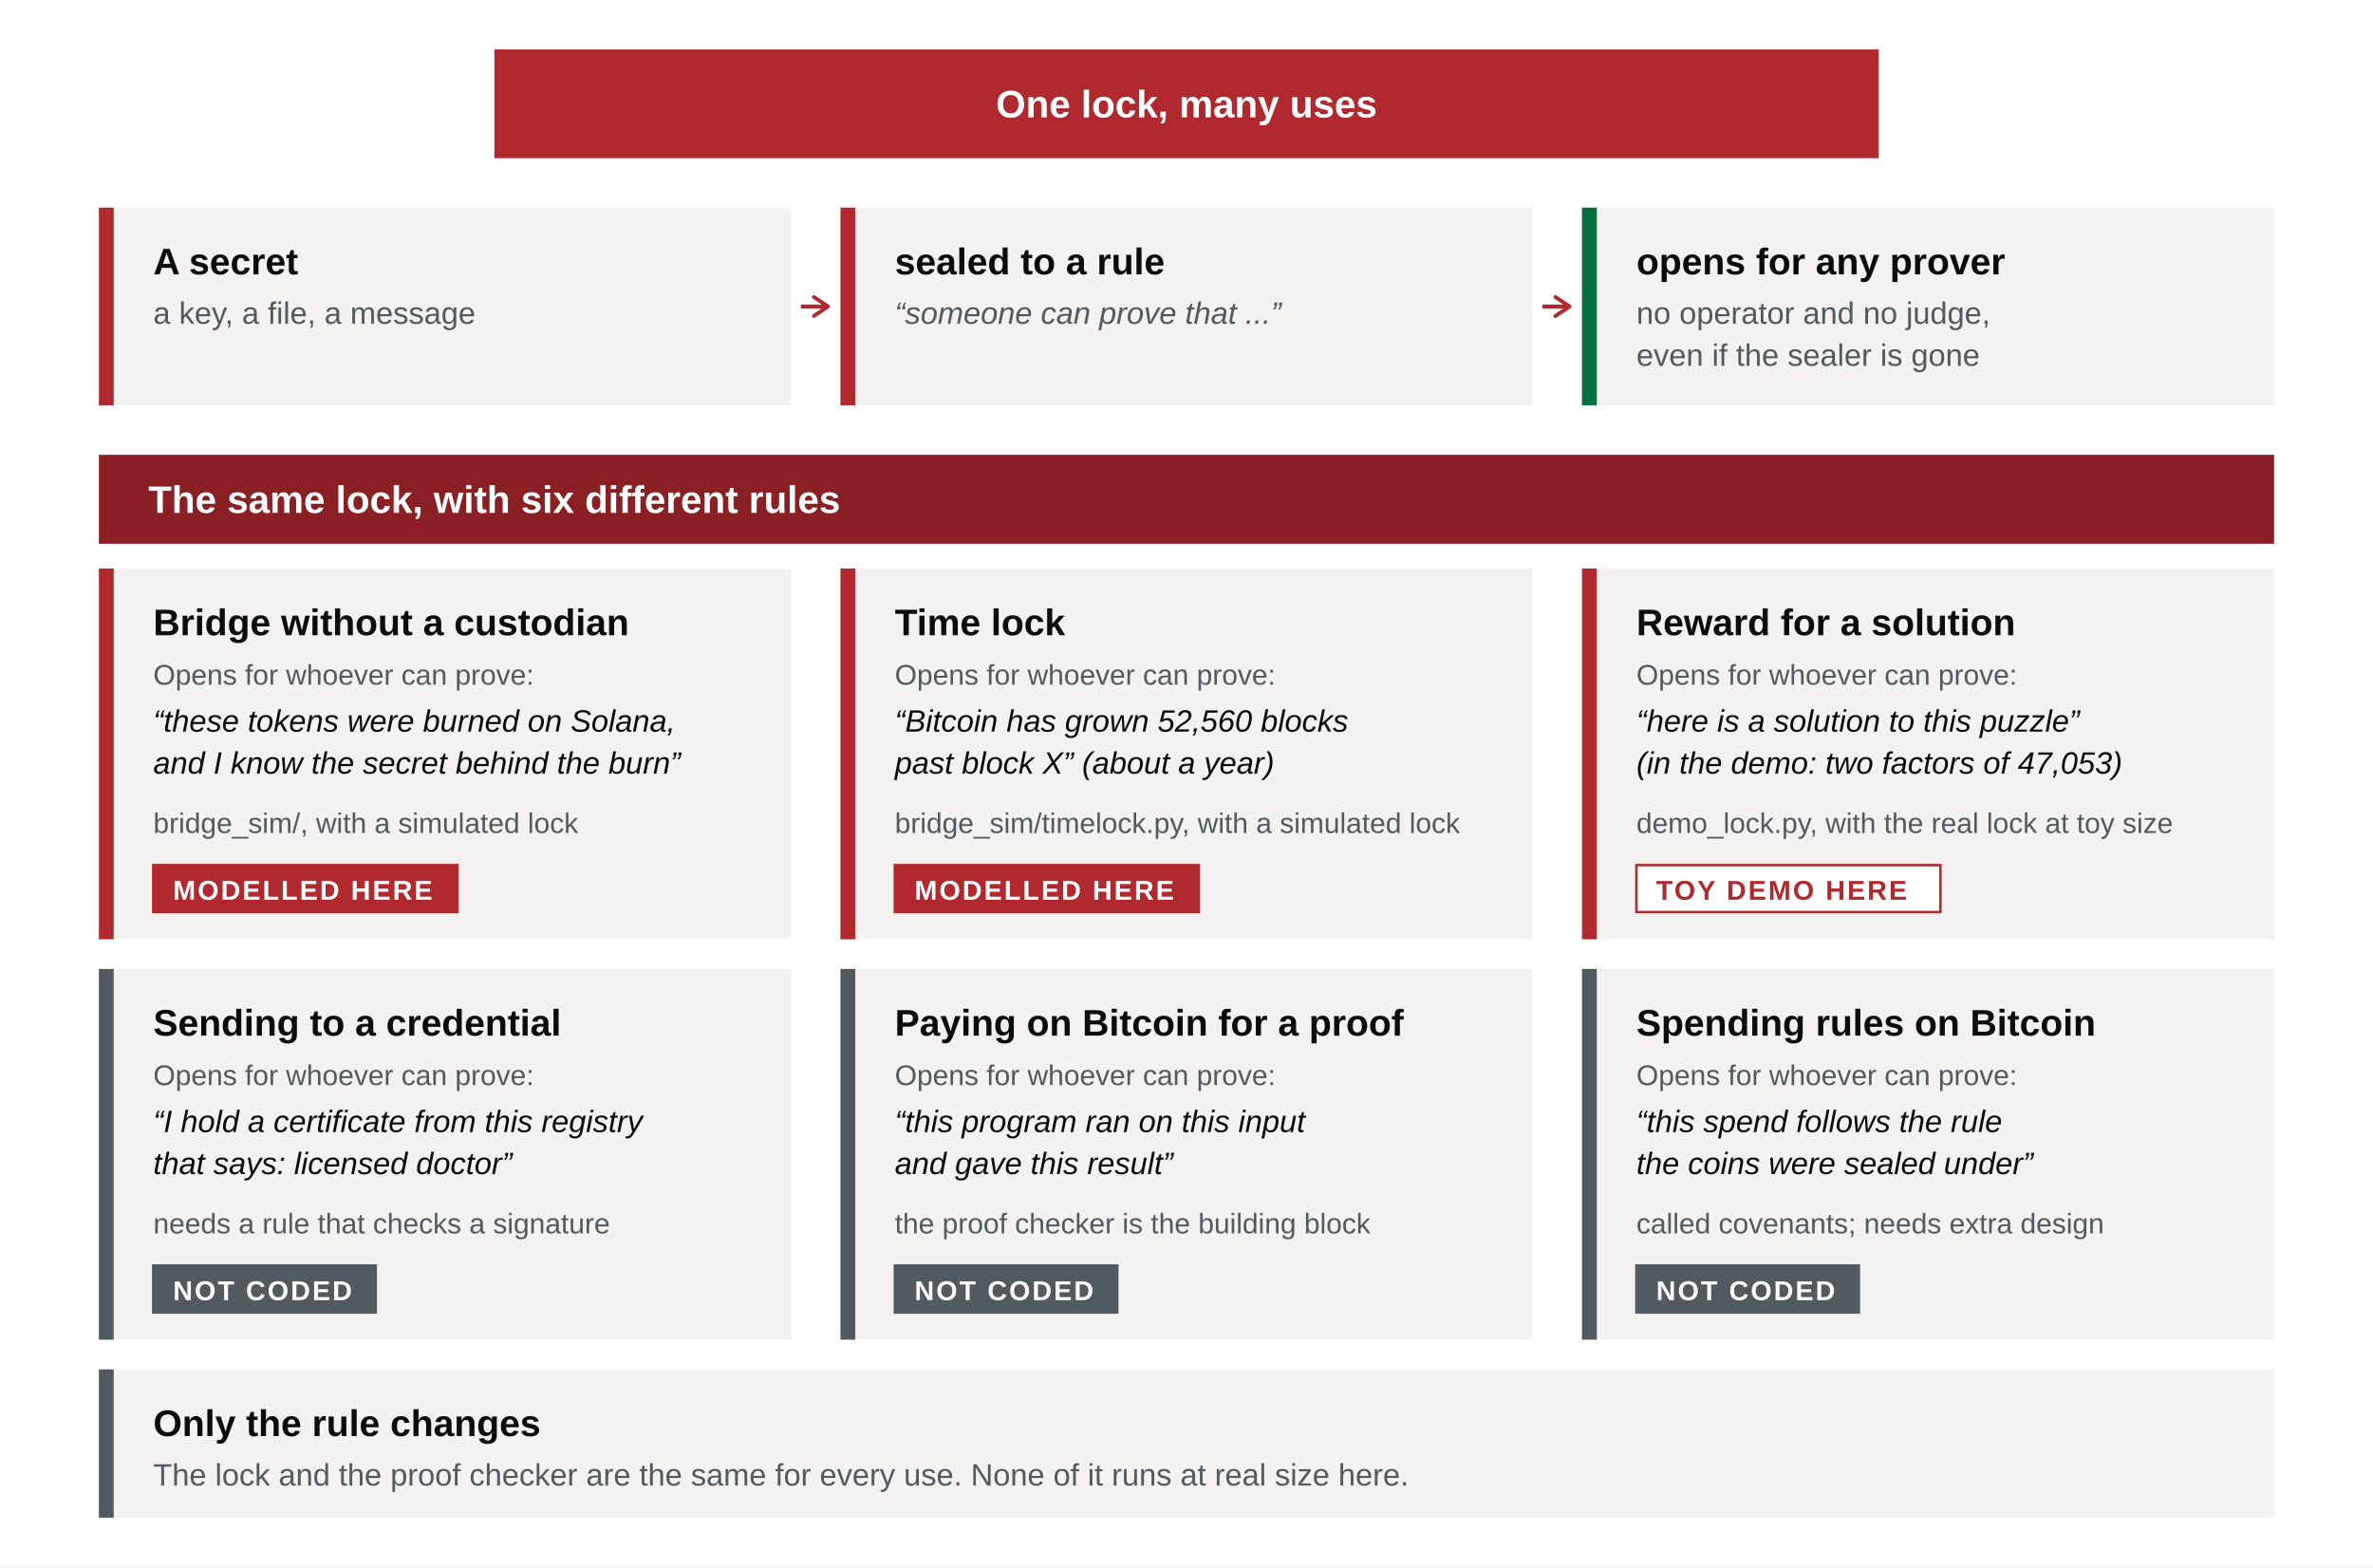
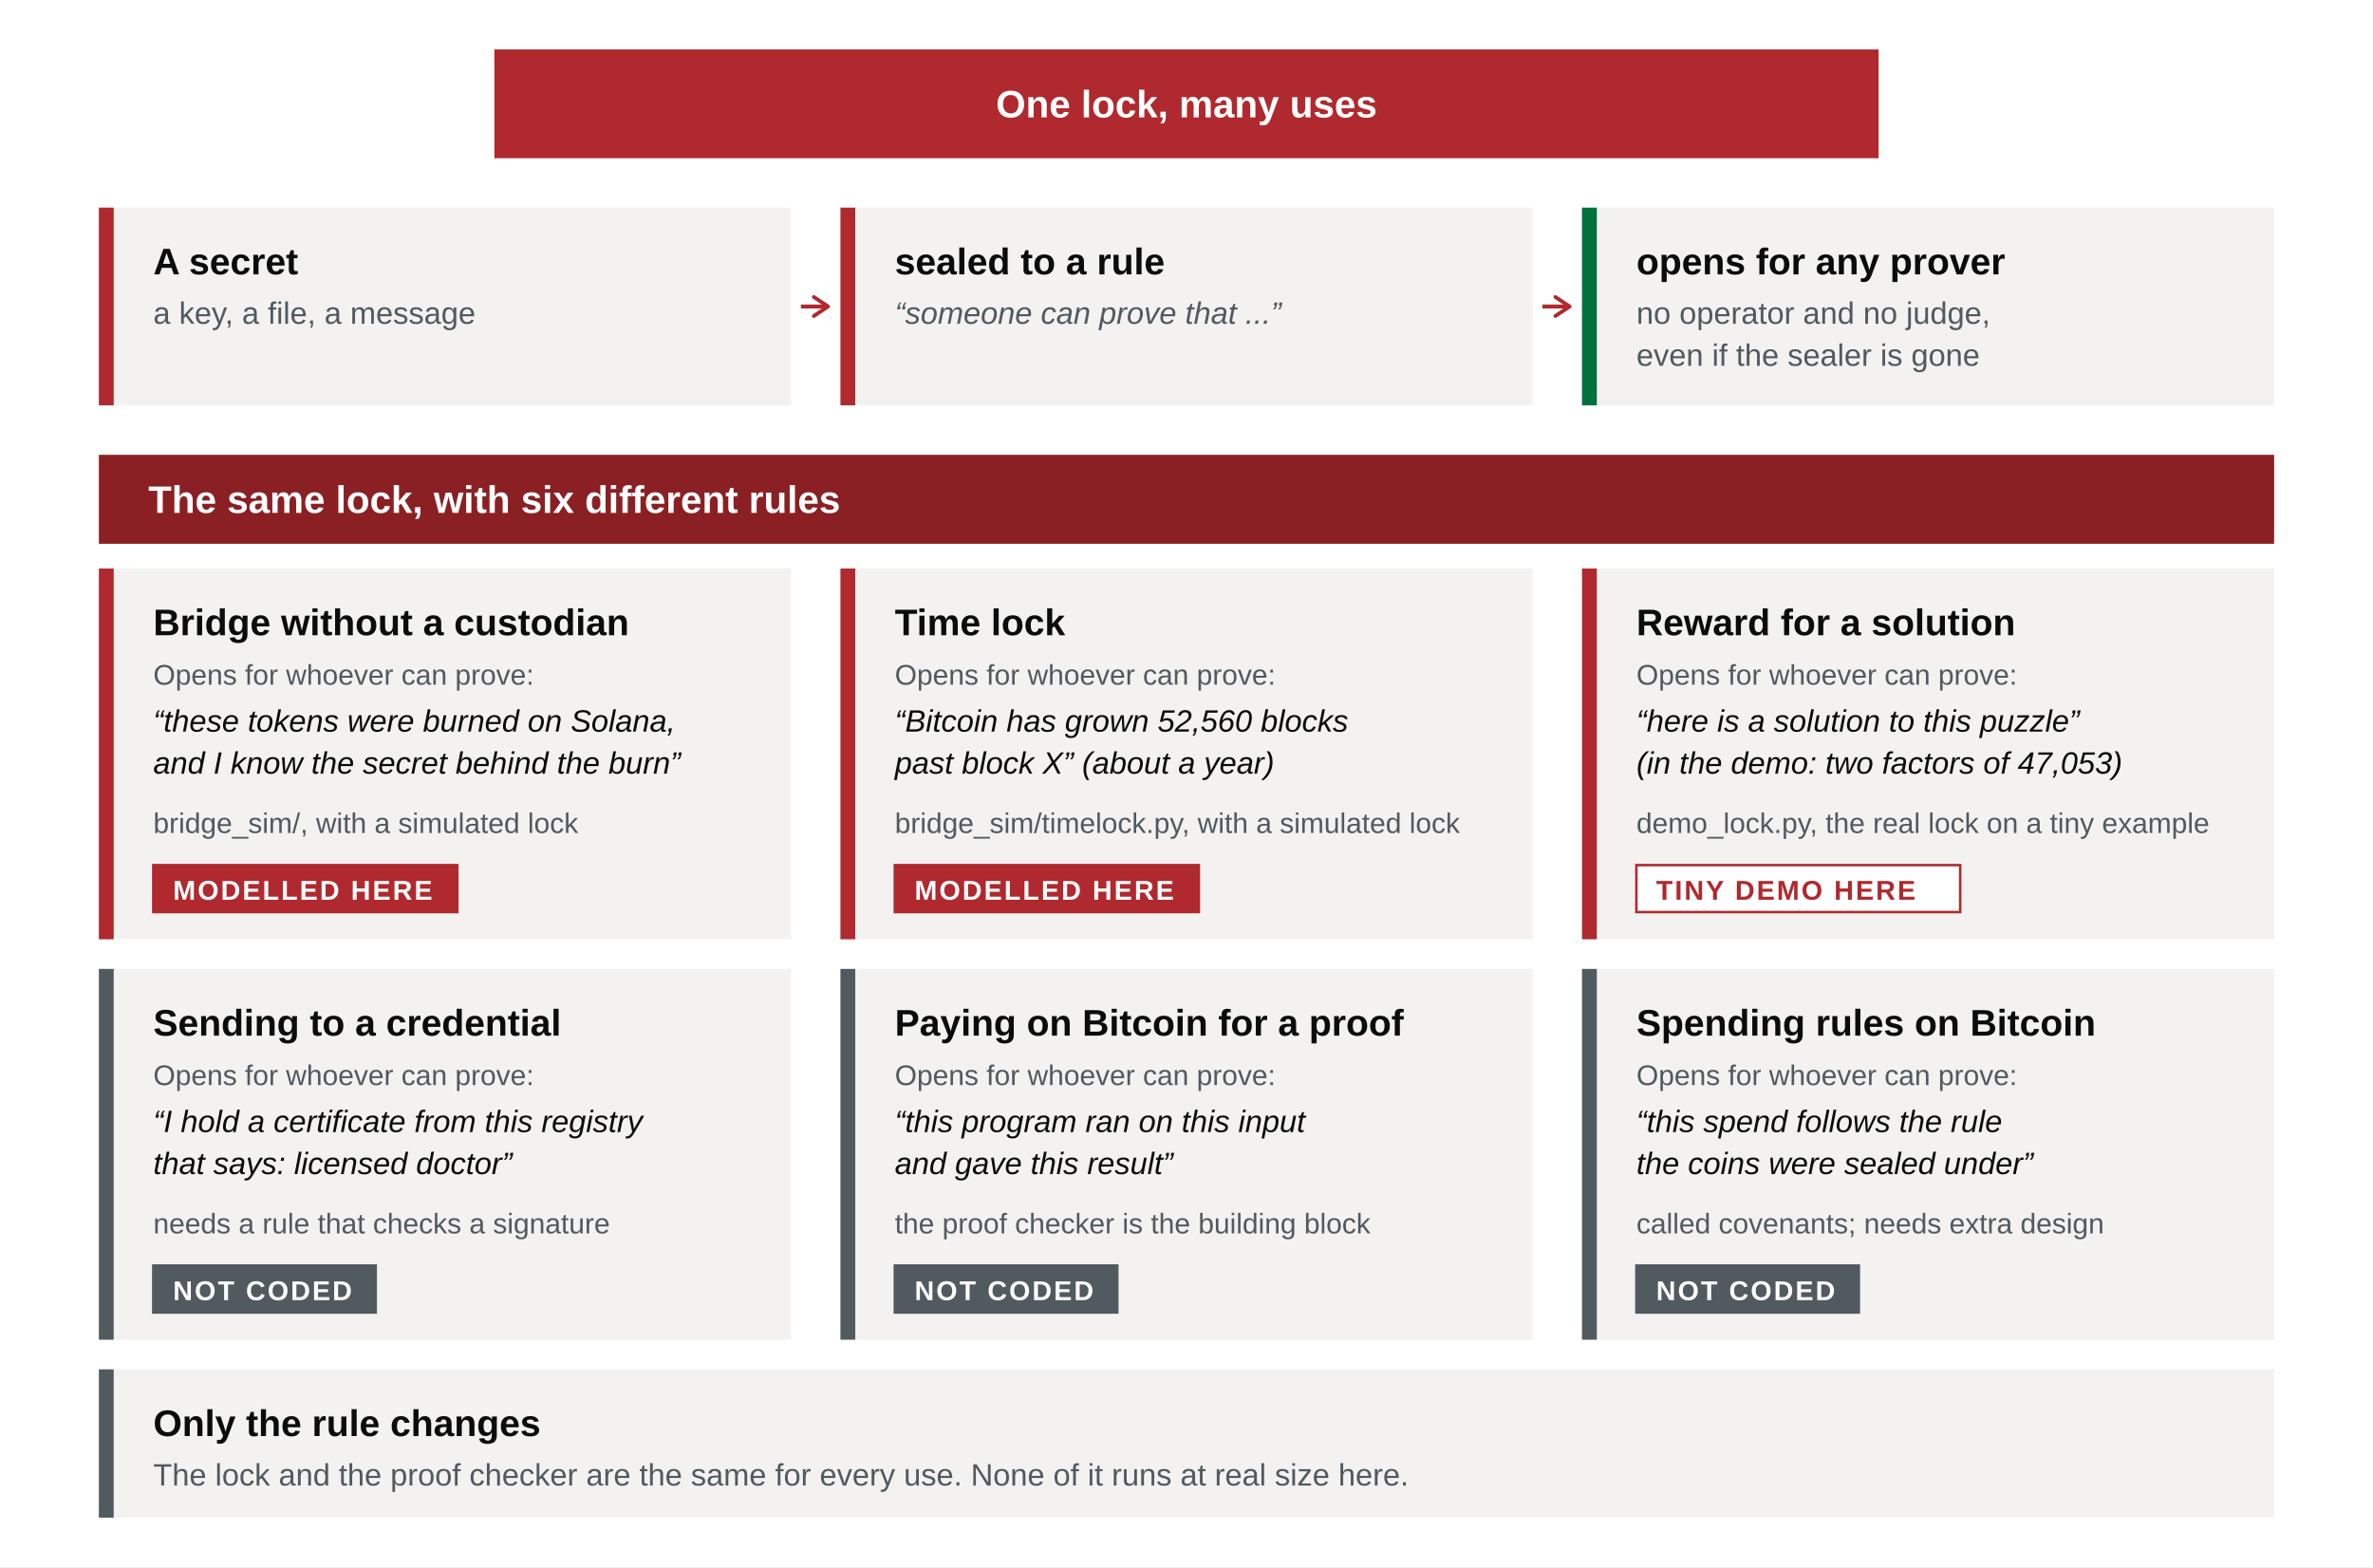
<svg xmlns="http://www.w3.org/2000/svg" viewBox="0 0 960 634" width="960" height="634" role="img" aria-labelledby="t d" font-family="Arial, Helvetica, 'Liberation Sans', sans-serif">
  <defs>
    <marker id="r" viewBox="0 0 10 10" refX="8" refY="5" markerWidth="6" markerHeight="6" orient="auto-start-reverse">
      <path d="M2 1L8 5L2 9" fill="none" stroke="#AF292E" stroke-width="1.6" stroke-linecap="round" stroke-linejoin="round" />
    </marker>
    <marker id="g" viewBox="0 0 10 10" refX="8" refY="5" markerWidth="6" markerHeight="6" orient="auto-start-reverse">
      <path d="M2 1L8 5L2 9" fill="none" stroke="#505A5F" stroke-width="1.6" stroke-linecap="round" stroke-linejoin="round" />
    </marker>
  </defs>
  <rect width="960" height="634" fill="#FFFFFF" />
  <rect x="200" y="20" width="560" height="44" fill="#AF292E" />
  <text x="480.0" y="47.5" font-size="15.5" fill="#FFFFFF" font-weight="700" text-anchor="middle">One lock, many uses</text>
  <rect x="40" y="84" width="280" height="80" fill="#F3F2F1" />
  <rect x="40" y="84" width="6" height="80" fill="#AF292E" />
  <text x="62" y="111" font-size="15" fill="#0B0C0C" font-weight="700">A secret</text>
  <text x="62" y="131" font-size="12.5" fill="#505A5F">a key, a file, a message</text>
  <rect x="340" y="84" width="280" height="80" fill="#F3F2F1" />
  <rect x="340" y="84" width="6" height="80" fill="#AF292E" />
  <text x="362" y="111" font-size="15" fill="#0B0C0C" font-weight="700">sealed to a rule</text>
  <text x="362" y="131" font-size="12.5" fill="#505A5F" font-style="italic">“someone can prove that ...”</text>
  <rect x="640" y="84" width="280" height="80" fill="#F3F2F1" />
  <rect x="640" y="84" width="6" height="80" fill="#00703C" />
  <text x="662" y="111" font-size="15" fill="#0B0C0C" font-weight="700">opens for any prover</text>
  <text x="662" y="131" font-size="12.5" fill="#505A5F">no operator and no judge,</text>
  <text x="662" y="148" font-size="12.5" fill="#505A5F">even if the sealer is gone</text>
  <line x1="324" y1="124.0" x2="335" y2="124.0" stroke="#AF292E" stroke-width="1.6" marker-end="url(#r)" />
  <line x1="624" y1="124.0" x2="635" y2="124.0" stroke="#AF292E" stroke-width="1.6" marker-end="url(#r)" />
  <rect x="40" y="184" width="880" height="36" fill="#8A2024" />
  <text x="60" y="207.5" font-size="15.5" fill="#FFFFFF" font-weight="700">The same lock, with six different rules</text>
  <rect x="40" y="230" width="280" height="150" fill="#F3F2F1" />
  <rect x="40" y="230" width="6" height="150" fill="#AF292E" />
  <text x="62" y="257" font-size="15" fill="#0B0C0C" font-weight="700">Bridge without a custodian</text>
  <text x="62" y="277" font-size="11.5" fill="#505A5F">Opens for whoever can prove:</text>
  <text x="62" y="296" font-size="12.5" fill="#0B0C0C" font-style="italic">“these tokens were burned on Solana,</text>
  <text x="62" y="313" font-size="12.5" fill="#0B0C0C" font-style="italic">and I know the secret behind the burn”</text>
  <text x="62" y="337" font-size="11.5" fill="#505A5F">bridge_sim/, with a simulated lock</text>
  <rect x="62" y="350" width="123" height="19" fill="#AF292E" stroke="#AF292E" />
  <text x="70" y="364" font-size="11" fill="#FFFFFF" font-weight="700" letter-spacing="0.8">MODELLED HERE</text>
  <rect x="340" y="230" width="280" height="150" fill="#F3F2F1" />
  <rect x="340" y="230" width="6" height="150" fill="#AF292E" />
  <text x="362" y="257" font-size="15" fill="#0B0C0C" font-weight="700">Time lock</text>
  <text x="362" y="277" font-size="11.5" fill="#505A5F">Opens for whoever can prove:</text>
  <text x="362" y="296" font-size="12.5" fill="#0B0C0C" font-style="italic">“Bitcoin has grown 52,560 blocks</text>
  <text x="362" y="313" font-size="12.5" fill="#0B0C0C" font-style="italic">past block X” (about a year)</text>
  <text x="362" y="337" font-size="11.5" fill="#505A5F">bridge_sim/timelock.py, with a simulated lock</text>
  <rect x="362" y="350" width="123" height="19" fill="#AF292E" stroke="#AF292E" />
  <text x="370" y="364" font-size="11" fill="#FFFFFF" font-weight="700" letter-spacing="0.8">MODELLED HERE</text>
  <rect x="640" y="230" width="280" height="150" fill="#F3F2F1" />
  <rect x="640" y="230" width="6" height="150" fill="#AF292E" />
  <text x="662" y="257" font-size="15" fill="#0B0C0C" font-weight="700">Reward for a solution</text>
  <text x="662" y="277" font-size="11.5" fill="#505A5F">Opens for whoever can prove:</text>
  <text x="662" y="296" font-size="12.5" fill="#0B0C0C" font-style="italic">“here is a solution to this puzzle”</text>
  <text x="662" y="313" font-size="12.5" fill="#0B0C0C" font-style="italic">(in the demo: two factors of 47,053)</text>
-   <text x="662" y="337" font-size="11.5" fill="#505A5F">demo_lock.py, with the real lock at toy size</text>
-   <rect x="662" y="350" width="123" height="19" fill="#FFFFFF" stroke="#AF292E" />
-   <text x="670" y="364" font-size="11" fill="#AF292E" font-weight="700" letter-spacing="0.8">TOY DEMO HERE</text>
+   <text x="662" y="337" font-size="11.5" fill="#505A5F">demo_lock.py, the real lock on a tiny example</text>
+   <rect x="662" y="350" width="131" height="19" fill="#FFFFFF" stroke="#AF292E" />
+   <text x="670" y="364" font-size="11" fill="#AF292E" font-weight="700" letter-spacing="0.8">TINY DEMO HERE</text>
  <rect x="40" y="392" width="280" height="150" fill="#F3F2F1" />
  <rect x="40" y="392" width="6" height="150" fill="#505A5F" />
  <text x="62" y="419" font-size="15" fill="#0B0C0C" font-weight="700">Sending to a credential</text>
  <text x="62" y="439" font-size="11.5" fill="#505A5F">Opens for whoever can prove:</text>
  <text x="62" y="458" font-size="12.5" fill="#0B0C0C" font-style="italic">“I hold a certificate from this registry</text>
  <text x="62" y="475" font-size="12.5" fill="#0B0C0C" font-style="italic">that says: licensed doctor”</text>
  <text x="62" y="499" font-size="11.5" fill="#505A5F">needs a rule that checks a signature</text>
  <rect x="62" y="512" width="90" height="19" fill="#505A5F" stroke="#505A5F" />
  <text x="70" y="526" font-size="11" fill="#FFFFFF" font-weight="700" letter-spacing="0.8">NOT CODED</text>
  <rect x="340" y="392" width="280" height="150" fill="#F3F2F1" />
  <rect x="340" y="392" width="6" height="150" fill="#505A5F" />
  <text x="362" y="419" font-size="15" fill="#0B0C0C" font-weight="700">Paying on Bitcoin for a proof</text>
  <text x="362" y="439" font-size="11.5" fill="#505A5F">Opens for whoever can prove:</text>
  <text x="362" y="458" font-size="12.5" fill="#0B0C0C" font-style="italic">“this program ran on this input</text>
  <text x="362" y="475" font-size="12.5" fill="#0B0C0C" font-style="italic">and gave this result”</text>
  <text x="362" y="499" font-size="11.5" fill="#505A5F">the proof checker is the building block</text>
  <rect x="362" y="512" width="90" height="19" fill="#505A5F" stroke="#505A5F" />
  <text x="370" y="526" font-size="11" fill="#FFFFFF" font-weight="700" letter-spacing="0.8">NOT CODED</text>
  <rect x="640" y="392" width="280" height="150" fill="#F3F2F1" />
  <rect x="640" y="392" width="6" height="150" fill="#505A5F" />
  <text x="662" y="419" font-size="15" fill="#0B0C0C" font-weight="700">Spending rules on Bitcoin</text>
  <text x="662" y="439" font-size="11.5" fill="#505A5F">Opens for whoever can prove:</text>
  <text x="662" y="458" font-size="12.5" fill="#0B0C0C" font-style="italic">“this spend follows the rule</text>
  <text x="662" y="475" font-size="12.5" fill="#0B0C0C" font-style="italic">the coins were sealed under”</text>
  <text x="662" y="499" font-size="11.5" fill="#505A5F">called covenants; needs extra design</text>
  <rect x="662" y="512" width="90" height="19" fill="#505A5F" stroke="#505A5F" />
  <text x="670" y="526" font-size="11" fill="#FFFFFF" font-weight="700" letter-spacing="0.8">NOT CODED</text>
  <rect x="40" y="554" width="880" height="60" fill="#F3F2F1" />
  <rect x="40" y="554" width="6" height="60" fill="#505A5F" />
  <text x="62" y="581" font-size="15" fill="#0B0C0C" font-weight="700">Only the rule changes</text>
  <text x="62" y="601" font-size="12.5" fill="#505A5F">The lock and the proof checker are the same for every use. None of it runs at real size here.</text>
</svg>
